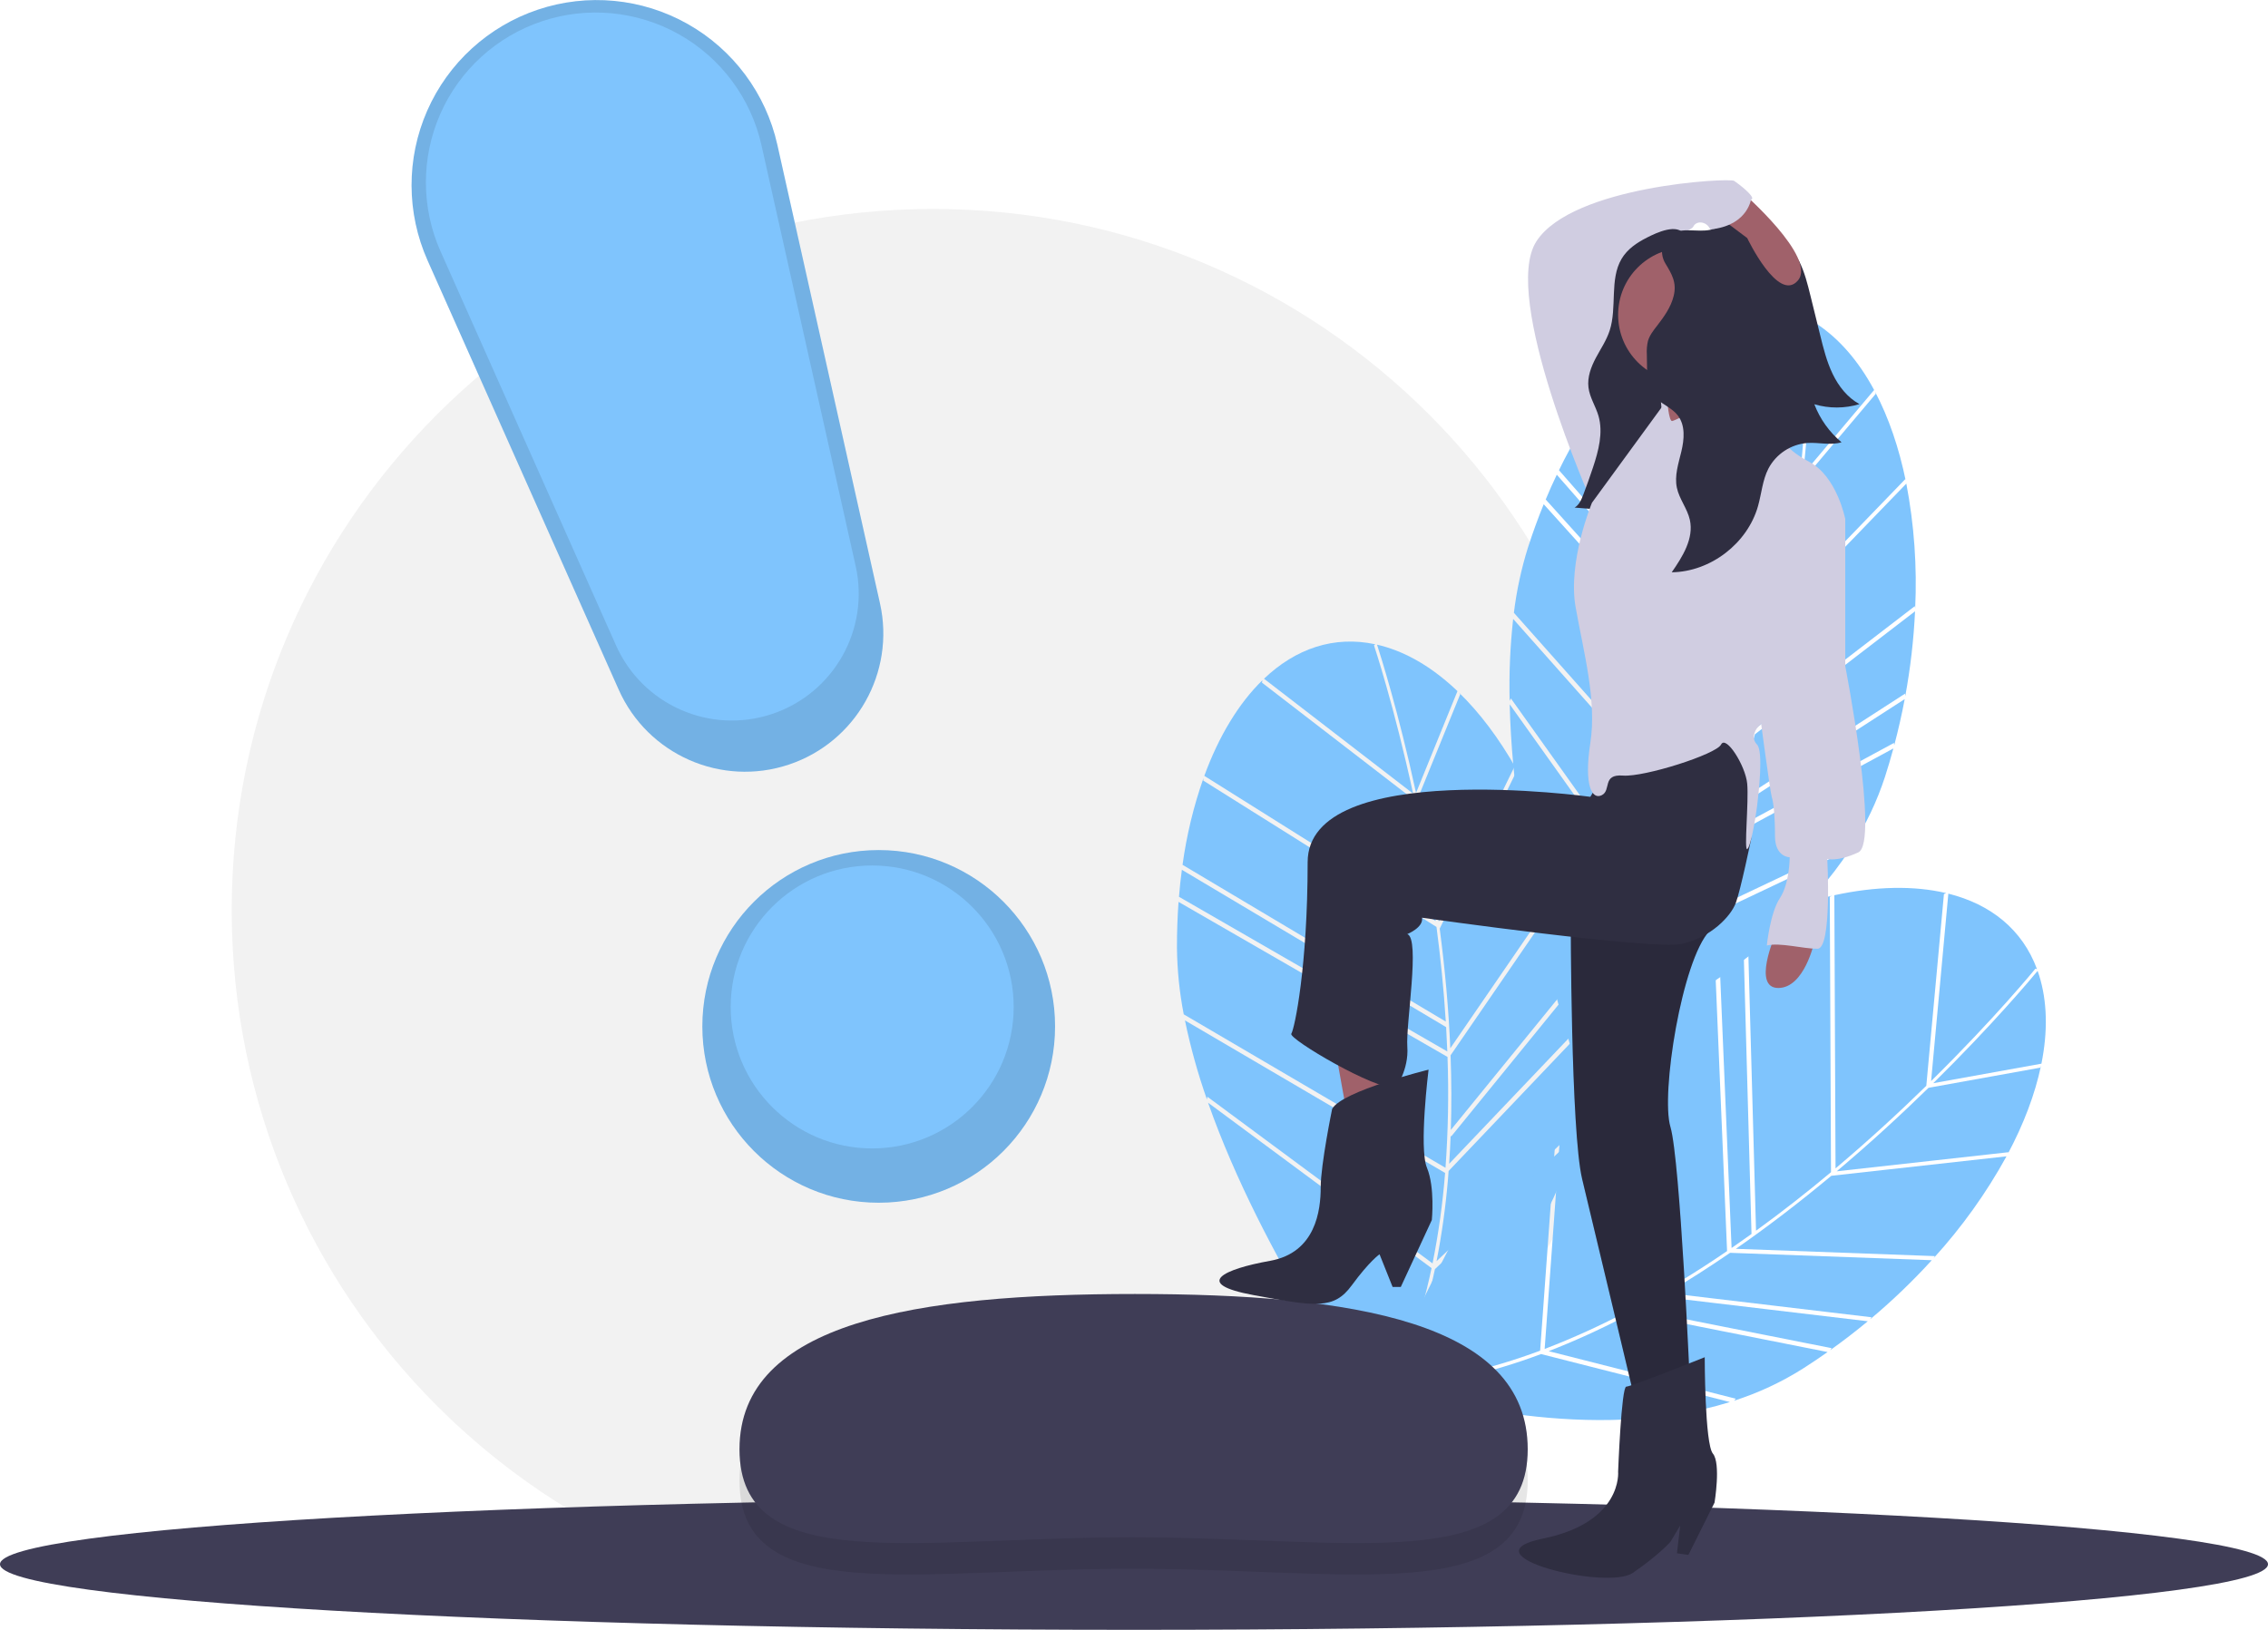
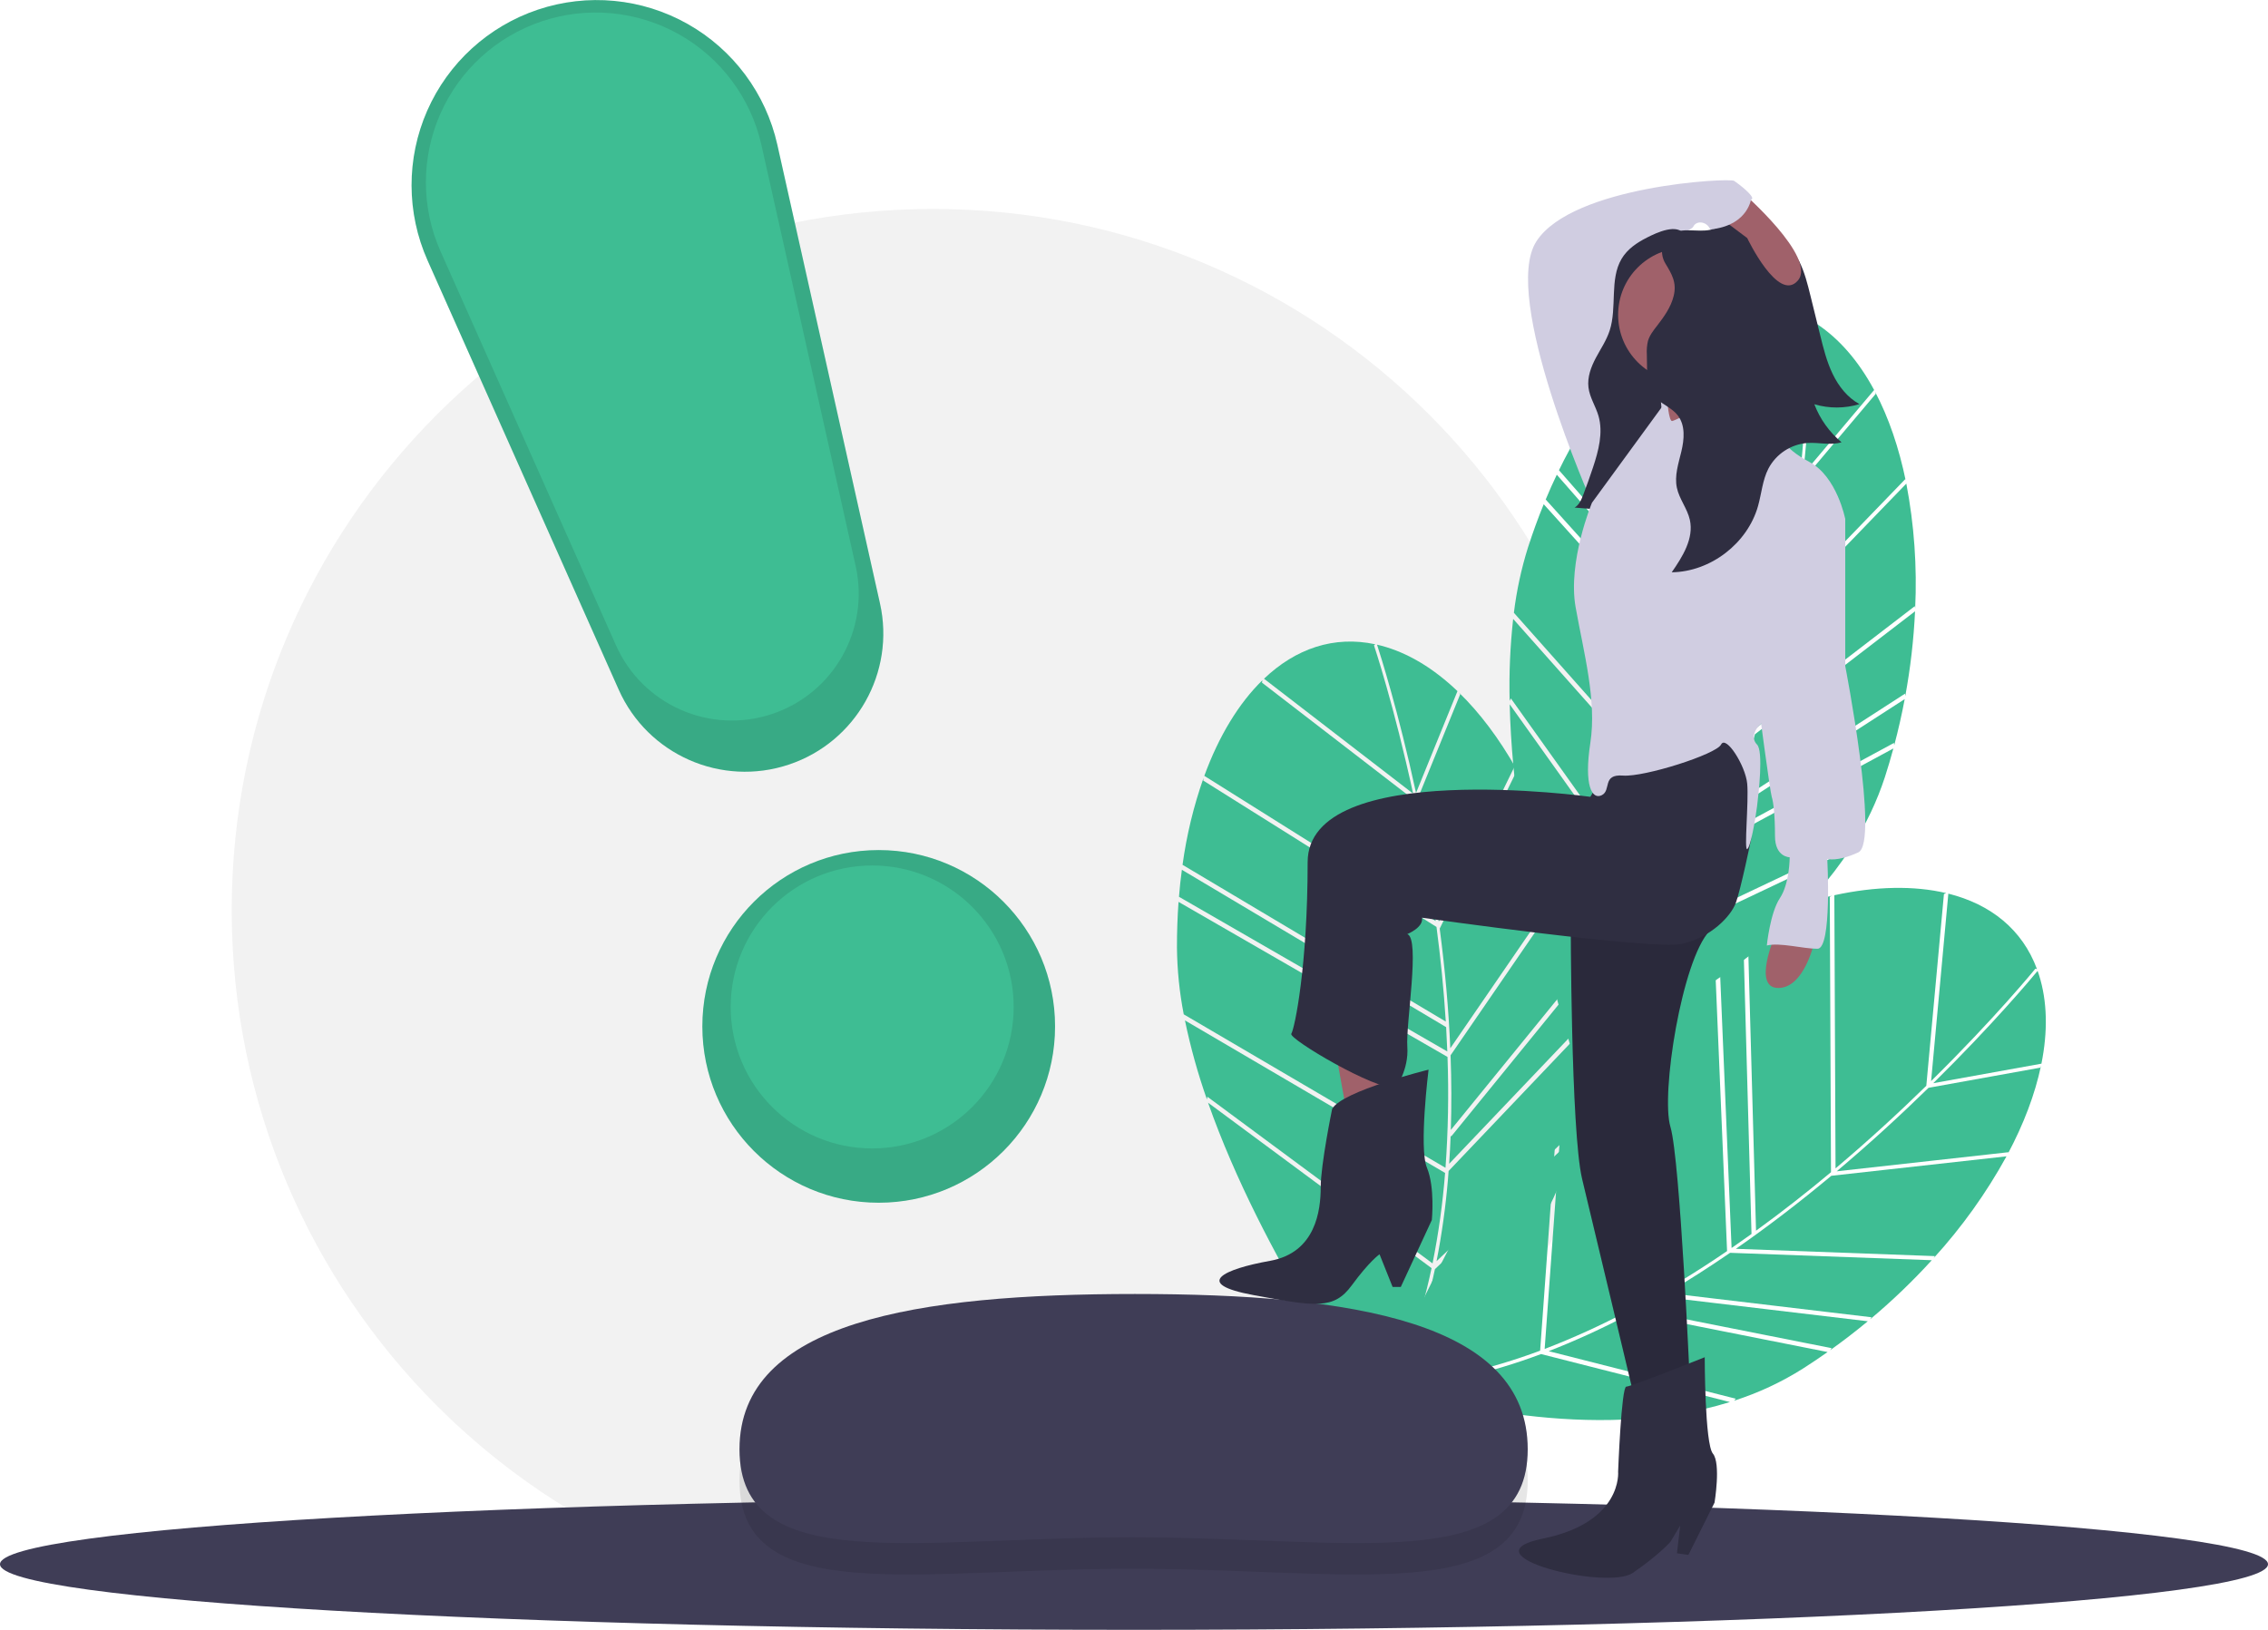
<svg xmlns="http://www.w3.org/2000/svg" id="a811ccc3-bd41-4105-81cf-f3cac7d18e76" data-name="Layer 1" width="1106" height="794.91" viewBox="0 0 1106 794.91">
  <circle cx="455" cy="443.91" r="342" fill="#f2f2f2" />
-   <path d="M961.713,244.625l-35.68,42.302c-1.925,18.22-4.655,38.58-8.525,59.939l58.621-60.646.274,1.059c-3.336-16.297-8.382-31.083-15.017-43.658Z" transform="translate(-47 -52.54523)" fill="#7fc4fd" />
-   <path d="M926.365,283.731l34.562-40.977c-7.544-14.024-17.097-25.226-28.512-32.577-.594-.382-1.192-.743-1.79-1.101C930.633,214.057,930.487,243.294,926.365,283.731Z" transform="translate(-47 -52.54523)" fill="#7fc4fd" />
-   <path d="M970.638,414.872l.074,1.227q3-11.279,5.128-22.587l-85.01,54.888-.056-.559q-2.412,6.568-4.958,12.891Z" transform="translate(-47 -52.54523)" fill="#7fc4fd" />
-   <path d="M980.768,348.18l.172,1.163a258.753,258.753,0,0,0-4.314-60.926l-59.738,61.801q-5.578,30.004-13.134,57.112Z" transform="translate(-47 -52.54523)" fill="#7fc4fd" />
-   <path d="M830.043,244.779a216.052,216.052,0,0,0-22.808,37.095l98.459,112.393c4.054-15.764,7.322-31.051,9.953-45.307L829.525,245.892Z" transform="translate(-47 -52.54523)" fill="#7fc4fd" />
-   <path d="M800.279,297.306l.501-1.127L901.889,408.359q1.632-5.762,3.123-11.461L806.19,284.09l.508-1.123Q803.344,289.89,800.279,297.306Z" transform="translate(-47 -52.54523)" fill="#7fc4fd" />
-   <path d="M975.991,390.862l.12,1.2a309.002,309.002,0,0,0,4.772-41.378l-78.055,59.951q-5.141,18.048-11.139,34.658Z" transform="translate(-47 -52.54523)" fill="#7fc4fd" />
-   <path d="M863.322,507.468c-13.228,23.023-28.217,42.486-44.818,58.159,18.362-7.406,92.339-40.033,130.678-98.873Z" transform="translate(-47 -52.54523)" fill="#7fc4fd" />
-   <path d="M784.898,354.407a298.924,298.924,0,0,0-1.721,39.978l.616-1.197,79.299,111.242a371.628,371.628,0,0,0,19.46-40.062Z" transform="translate(-47 -52.54523)" fill="#7fc4fd" />
-   <path d="M924.905,283.606c4.449-43.751,4.211-74.237,4.206-74.675l.756-.307c-17.853-10.349-37.581-9.989-56.797-.791Z" transform="translate(-47 -52.54523)" fill="#7fc4fd" />
-   <path d="M884.482,463.987c-.536,1.303-1.068,2.614-1.613,3.901a369.22,369.22,0,0,1-17.585,36.124l85.045-40.328.043,1.205a146.38,146.38,0,0,0,15.824-33.385q2.234-6.936,4.121-13.924Z" transform="translate(-47 -52.54523)" fill="#7fc4fd" />
-   <path d="M916.165,346.114c3.811-21.119,6.503-41.24,8.402-59.248l-53.024-77.511.559-1.058c-14.439,7.141-28.563,19.272-41.358,35.59Z" transform="translate(-47 -52.54523)" fill="#7fc4fd" />
-   <path d="M861.927,506.482,783.209,396.053c1.897,80.047,29.228,165.476,30.991,170.909C833.104,550.033,848.836,529.22,861.927,506.482Z" transform="translate(-47 -52.54523)" fill="#7fc4fd" />
-   <path d="M883.466,462.002l.081-.044a501.54,501.54,0,0,0,17.608-51.035l-101.358-112.457q-4.108,10.064-7.632,20.969a179.711,179.711,0,0,0-6.912,31.978Z" transform="translate(-47 -52.54523)" fill="#7fc4fd" />
-   <path d="M1041.922,573.271l-54.461,9.824c-13.104,12.805-28.193,26.745-44.796,40.727l83.83-9.32-.464.991c7.826-14.68,13.37-29.286,16.28-43.203Z" transform="translate(-47 -52.54523)" fill="#7fc4fd" />
-   <path d="M989.756,580.845l52.755-9.516c3.135-15.612,2.922-30.333-1.182-43.276-.214-.673-.444-1.333-.676-1.99C1037.482,529.905,1018.722,552.33,989.756,580.845Z" transform="translate(-47 -52.54523)" fill="#7fc4fd" />
-   <path d="M940.21,710.087l-.726.992q9.504-6.774,18.356-14.125L857.358,685.007l.314-.467q-6.047,3.52-12.041,6.766Z" transform="translate(-47 -52.54523)" fill="#7fc4fd" />
-   <path d="M990.549,665.182l-.609,1.006a258.753,258.753,0,0,0,35.537-49.676l-85.427,9.497q-23.433,19.551-46.543,35.61Z" transform="translate(-47 -52.54523)" fill="#7fc4fd" />
-   <path d="M940.414,489.409a216.052,216.052,0,0,0-41.226,14.022l4.146,149.363c13.177-9.556,25.444-19.245,36.563-28.547l-.592-134.311Z" transform="translate(-47 -52.54523)" fill="#7fc4fd" />
-   <path d="M883.987,510.88l1.104-.549,6.323,150.889q4.932-3.396,9.716-6.835l-4.161-149.914,1.107-.541Q891.078,507.124,883.987,510.88Z" transform="translate(-47 -52.54523)" fill="#7fc4fd" />
-   <path d="M959.647,695.008l-.673,1.001a309.003,309.003,0,0,0,30.067-28.826l-98.354-3.611q-15.471,10.621-30.684,19.589Z" transform="translate(-47 -52.54523)" fill="#7fc4fd" />
-   <path d="M798.498,712.955c-24.872,9.295-48.831,14.725-71.613,16.207,18.866,6.008,96.652,28.062,163.709,7.197Z" transform="translate(-47 -52.54523)" fill="#7fc4fd" />
-   <path d="M835.721,545.049a298.924,298.924,0,0,0-26.824,29.693l1.238-.529-9.877,136.256a371.63,371.63,0,0,0,40.54-18.444Z" transform="translate(-47 -52.54523)" fill="#7fc4fd" />
-   <path d="M988.71,579.817c31.332-30.859,50.593-54.491,50.868-54.831l.778.246c-7.149-19.358-22.573-31.663-43.24-36.835Z" transform="translate(-47 -52.54523)" fill="#7fc4fd" />
-   <path d="M842.528,692.962c-1.244.662-2.49,1.332-3.731,1.976a369.22,369.22,0,0,1-36.585,16.606l91.223,23.183-.736.955a146.38,146.38,0,0,0,33.48-15.62q6.145-3.918,12.055-8.095Z" transform="translate(-47 -52.54523)" fill="#7fc4fd" />
-   <path d="M942.111,622.386c16.405-13.835,31.312-27.615,44.261-40.274l8.6-93.518,1.106-.458c-15.676-3.71-34.291-3.375-54.553,1.032Z" transform="translate(-47 -52.54523)" fill="#7fc4fd" />
-   <path d="M798.052,711.306,807.857,576.047C758.263,638.909,724.825,722.137,722.717,727.446,748.075,726.465,773.467,720.469,798.052,711.306Z" transform="translate(-47 -52.54523)" fill="#7fc4fd" />
-   <path d="M843.011,690.786l.091.018a501.539,501.539,0,0,0,46.112-28.076l-6.338-151.261q-9.583,5.131-19.252,11.282a179.712,179.712,0,0,0-25.719,20.22Z" transform="translate(-47 -52.54523)" fill="#7fc4fd" />
-   <path d="M759.07,391.167,738.213,442.426c3.801,17.923,7.498,38.13,10.419,59.639L785.637,426.27l.588.923c-8.21-14.468-17.579-26.97-27.776-36.878Z" transform="translate(-47 -52.54523)" fill="#7fc4fd" />
-   <path d="M737.541,439.283l20.204-49.653c-11.509-11.005-24.057-18.706-37.186-22.169-.683-.18-1.363-.338-2.043-.494C720.064,371.702,728.962,399.552,737.541,439.283Z" transform="translate(-47 -52.54523)" fill="#7fc4fd" />
-   <path d="M820.181,550.319l.45,1.144q-.633-11.654-2.104-23.066l-63.882,78.476-.226-.515q-.264,6.992-.731,13.792Z" transform="translate(-47 -52.54523)" fill="#7fc4fd" />
-   <path d="M809.201,483.761l.523,1.053a258.752,258.752,0,0,0-22.935-56.609L749.079,505.445q3.97,30.258,5.163,58.375Z" transform="translate(-47 -52.54523)" fill="#7fc4fd" />
-   <path d="M633.896,432.012a216.053,216.053,0,0,0-10.226,42.328L752.048,550.796c-1.017-16.245-2.634-31.793-4.539-46.164L633.747,433.231Z" transform="translate(-47 -52.54523)" fill="#7fc4fd" />
-   <path d="M621.825,491.166l.128-1.227,130.833,75.435q-.229-5.984-.573-11.865l-128.852-76.738.136-1.225Q622.448,483.167,621.825,491.166Z" transform="translate(-47 -52.54523)" fill="#7fc4fd" />
-   <path d="M817.85,525.83l.485,1.104a309.003,309.003,0,0,0-8.252-40.827L754.381,567.248q.689,18.753.12,36.404Z" transform="translate(-47 -52.54523)" fill="#7fc4fd" />
-   <path d="M746.742,671.551c-5.464,25.984-13.703,49.127-24.647,69.164,15.174-12.719,75.443-66.615,93.717-134.423Z" transform="translate(-47 -52.54523)" fill="#7fc4fd" />
-   <path d="M624.847,550.225A298.926,298.926,0,0,0,635.568,588.777l.216-1.329,109.8,81.284a371.629,371.629,0,0,0,6.124-44.116Z" transform="translate(-47 -52.54523)" fill="#7fc4fd" />
-   <path d="M736.113,439.616c-9.292-42.984-18.942-71.903-19.082-72.318l.624-.525c-20.177-4.324-38.828,2.116-54.26,16.804Z" transform="translate(-47 -52.54523)" fill="#7fc4fd" />
-   <path d="M753.425,623.658c-.107,1.405-.208,2.816-.328,4.209a369.22,369.22,0,0,1-5.558,39.791l68.415-64.641.413,1.133a146.379,146.379,0,0,0,4.73-36.641q-.019-7.287-.385-14.515Z" transform="translate(-47 -52.54523)" fill="#7fc4fd" />
-   <path d="M747.122,501.765c-2.903-21.263-6.563-41.231-10.323-58.944l-74.386-57.326.205-1.179c-11.525,11.255-21.207,27.157-28.332,46.631Z" transform="translate(-47 -52.54523)" fill="#7fc4fd" />
-   <path d="M745.11,671.044,636.113,590.355c26.547,75.541,78.945,148.339,82.301,152.961C731.16,721.372,739.688,696.715,745.11,671.044Z" transform="translate(-47 -52.54523)" fill="#7fc4fd" />
-   <path d="M751.845,622.085l.064-.067a501.539,501.539,0,0,0,.971-53.979l-131.155-75.621q-.796,10.841-.777,22.301a179.71,179.71,0,0,0,3.311,32.548Z" transform="translate(-47 -52.54523)" fill="#7fc4fd" />
+   <path d="M961.713,244.625l-35.68,42.302c-1.925,18.22-4.655,38.58-8.525,59.939l58.621-60.646.274,1.059c-3.336-16.297-8.382-31.083-15.017-43.658Z" transform="translate(-47 -52.54523)" fill="#3ebd93" />
+   <path d="M926.365,283.731l34.562-40.977c-7.544-14.024-17.097-25.226-28.512-32.577-.594-.382-1.192-.743-1.79-1.101C930.633,214.057,930.487,243.294,926.365,283.731Z" transform="translate(-47 -52.54523)" fill="#3ebd93" />
+   <path d="M970.638,414.872l.074,1.227q3-11.279,5.128-22.587l-85.01,54.888-.056-.559q-2.412,6.568-4.958,12.891Z" transform="translate(-47 -52.54523)" fill="#3ebd93" />
+   <path d="M980.768,348.18l.172,1.163a258.753,258.753,0,0,0-4.314-60.926l-59.738,61.801q-5.578,30.004-13.134,57.112Z" transform="translate(-47 -52.54523)" fill="#3ebd93" />
+   <path d="M830.043,244.779a216.052,216.052,0,0,0-22.808,37.095l98.459,112.393c4.054-15.764,7.322-31.051,9.953-45.307L829.525,245.892Z" transform="translate(-47 -52.54523)" fill="#3ebd93" />
+   <path d="M800.279,297.306l.501-1.127L901.889,408.359q1.632-5.762,3.123-11.461L806.19,284.09l.508-1.123Q803.344,289.89,800.279,297.306Z" transform="translate(-47 -52.54523)" fill="#3ebd93" />
+   <path d="M975.991,390.862l.12,1.2a309.002,309.002,0,0,0,4.772-41.378l-78.055,59.951q-5.141,18.048-11.139,34.658Z" transform="translate(-47 -52.54523)" fill="#3ebd93" />
+   <path d="M863.322,507.468c-13.228,23.023-28.217,42.486-44.818,58.159,18.362-7.406,92.339-40.033,130.678-98.873Z" transform="translate(-47 -52.54523)" fill="#3ebd93" />
+   <path d="M784.898,354.407a298.924,298.924,0,0,0-1.721,39.978l.616-1.197,79.299,111.242a371.628,371.628,0,0,0,19.46-40.062Z" transform="translate(-47 -52.54523)" fill="#3ebd93" />
+   <path d="M924.905,283.606c4.449-43.751,4.211-74.237,4.206-74.675l.756-.307c-17.853-10.349-37.581-9.989-56.797-.791Z" transform="translate(-47 -52.54523)" fill="#3ebd93" />
+   <path d="M884.482,463.987c-.536,1.303-1.068,2.614-1.613,3.901a369.22,369.22,0,0,1-17.585,36.124l85.045-40.328.043,1.205a146.38,146.38,0,0,0,15.824-33.385q2.234-6.936,4.121-13.924Z" transform="translate(-47 -52.54523)" fill="#3ebd93" />
+   <path d="M916.165,346.114c3.811-21.119,6.503-41.24,8.402-59.248l-53.024-77.511.559-1.058c-14.439,7.141-28.563,19.272-41.358,35.59Z" transform="translate(-47 -52.54523)" fill="#3ebd93" />
+   <path d="M861.927,506.482,783.209,396.053c1.897,80.047,29.228,165.476,30.991,170.909C833.104,550.033,848.836,529.22,861.927,506.482Z" transform="translate(-47 -52.54523)" fill="#3ebd93" />
+   <path d="M883.466,462.002l.081-.044a501.54,501.54,0,0,0,17.608-51.035l-101.358-112.457q-4.108,10.064-7.632,20.969a179.711,179.711,0,0,0-6.912,31.978Z" transform="translate(-47 -52.54523)" fill="#3ebd93" />
+   <path d="M1041.922,573.271l-54.461,9.824c-13.104,12.805-28.193,26.745-44.796,40.727l83.83-9.32-.464.991c7.826-14.68,13.37-29.286,16.28-43.203Z" transform="translate(-47 -52.54523)" fill="#3ebd93" />
+   <path d="M989.756,580.845l52.755-9.516c3.135-15.612,2.922-30.333-1.182-43.276-.214-.673-.444-1.333-.676-1.99C1037.482,529.905,1018.722,552.33,989.756,580.845Z" transform="translate(-47 -52.54523)" fill="#3ebd93" />
+   <path d="M940.21,710.087l-.726.992q9.504-6.774,18.356-14.125L857.358,685.007l.314-.467q-6.047,3.52-12.041,6.766Z" transform="translate(-47 -52.54523)" fill="#3ebd93" />
+   <path d="M990.549,665.182l-.609,1.006a258.753,258.753,0,0,0,35.537-49.676l-85.427,9.497q-23.433,19.551-46.543,35.61Z" transform="translate(-47 -52.54523)" fill="#3ebd93" />
+   <path d="M940.414,489.409a216.052,216.052,0,0,0-41.226,14.022l4.146,149.363c13.177-9.556,25.444-19.245,36.563-28.547l-.592-134.311Z" transform="translate(-47 -52.54523)" fill="#3ebd93" />
+   <path d="M883.987,510.88l1.104-.549,6.323,150.889q4.932-3.396,9.716-6.835l-4.161-149.914,1.107-.541Q891.078,507.124,883.987,510.88Z" transform="translate(-47 -52.54523)" fill="#3ebd93" />
+   <path d="M959.647,695.008l-.673,1.001a309.003,309.003,0,0,0,30.067-28.826l-98.354-3.611q-15.471,10.621-30.684,19.589Z" transform="translate(-47 -52.54523)" fill="#3ebd93" />
+   <path d="M798.498,712.955c-24.872,9.295-48.831,14.725-71.613,16.207,18.866,6.008,96.652,28.062,163.709,7.197Z" transform="translate(-47 -52.54523)" fill="#3ebd93" />
+   <path d="M835.721,545.049a298.924,298.924,0,0,0-26.824,29.693l1.238-.529-9.877,136.256a371.63,371.63,0,0,0,40.54-18.444Z" transform="translate(-47 -52.54523)" fill="#3ebd93" />
+   <path d="M988.71,579.817c31.332-30.859,50.593-54.491,50.868-54.831l.778.246c-7.149-19.358-22.573-31.663-43.24-36.835Z" transform="translate(-47 -52.54523)" fill="#3ebd93" />
+   <path d="M842.528,692.962c-1.244.662-2.49,1.332-3.731,1.976a369.22,369.22,0,0,1-36.585,16.606l91.223,23.183-.736.955a146.38,146.38,0,0,0,33.48-15.62q6.145-3.918,12.055-8.095Z" transform="translate(-47 -52.54523)" fill="#3ebd93" />
+   <path d="M942.111,622.386c16.405-13.835,31.312-27.615,44.261-40.274l8.6-93.518,1.106-.458c-15.676-3.71-34.291-3.375-54.553,1.032Z" transform="translate(-47 -52.54523)" fill="#3ebd93" />
+   <path d="M798.052,711.306,807.857,576.047C758.263,638.909,724.825,722.137,722.717,727.446,748.075,726.465,773.467,720.469,798.052,711.306Z" transform="translate(-47 -52.54523)" fill="#3ebd93" />
+   <path d="M843.011,690.786l.091.018a501.539,501.539,0,0,0,46.112-28.076l-6.338-151.261q-9.583,5.131-19.252,11.282a179.712,179.712,0,0,0-25.719,20.22Z" transform="translate(-47 -52.54523)" fill="#3ebd93" />
+   <path d="M759.07,391.167,738.213,442.426c3.801,17.923,7.498,38.13,10.419,59.639L785.637,426.27l.588.923c-8.21-14.468-17.579-26.97-27.776-36.878Z" transform="translate(-47 -52.54523)" fill="#3ebd93" />
+   <path d="M737.541,439.283l20.204-49.653c-11.509-11.005-24.057-18.706-37.186-22.169-.683-.18-1.363-.338-2.043-.494C720.064,371.702,728.962,399.552,737.541,439.283Z" transform="translate(-47 -52.54523)" fill="#3ebd93" />
+   <path d="M820.181,550.319l.45,1.144q-.633-11.654-2.104-23.066l-63.882,78.476-.226-.515q-.264,6.992-.731,13.792Z" transform="translate(-47 -52.54523)" fill="#3ebd93" />
+   <path d="M809.201,483.761l.523,1.053a258.752,258.752,0,0,0-22.935-56.609L749.079,505.445q3.97,30.258,5.163,58.375Z" transform="translate(-47 -52.54523)" fill="#3ebd93" />
+   <path d="M633.896,432.012a216.053,216.053,0,0,0-10.226,42.328L752.048,550.796c-1.017-16.245-2.634-31.793-4.539-46.164L633.747,433.231Z" transform="translate(-47 -52.54523)" fill="#3ebd93" />
+   <path d="M621.825,491.166l.128-1.227,130.833,75.435q-.229-5.984-.573-11.865l-128.852-76.738.136-1.225Q622.448,483.167,621.825,491.166Z" transform="translate(-47 -52.54523)" fill="#3ebd93" />
+   <path d="M817.85,525.83l.485,1.104a309.003,309.003,0,0,0-8.252-40.827L754.381,567.248q.689,18.753.12,36.404Z" transform="translate(-47 -52.54523)" fill="#3ebd93" />
+   <path d="M746.742,671.551c-5.464,25.984-13.703,49.127-24.647,69.164,15.174-12.719,75.443-66.615,93.717-134.423Z" transform="translate(-47 -52.54523)" fill="#3ebd93" />
+   <path d="M624.847,550.225A298.926,298.926,0,0,0,635.568,588.777l.216-1.329,109.8,81.284a371.629,371.629,0,0,0,6.124-44.116Z" transform="translate(-47 -52.54523)" fill="#3ebd93" />
+   <path d="M736.113,439.616c-9.292-42.984-18.942-71.903-19.082-72.318l.624-.525c-20.177-4.324-38.828,2.116-54.26,16.804Z" transform="translate(-47 -52.54523)" fill="#3ebd93" />
+   <path d="M753.425,623.658c-.107,1.405-.208,2.816-.328,4.209a369.22,369.22,0,0,1-5.558,39.791l68.415-64.641.413,1.133a146.379,146.379,0,0,0,4.73-36.641q-.019-7.287-.385-14.515Z" transform="translate(-47 -52.54523)" fill="#3ebd93" />
+   <path d="M747.122,501.765c-2.903-21.263-6.563-41.231-10.323-58.944l-74.386-57.326.205-1.179c-11.525,11.255-21.207,27.157-28.332,46.631Z" transform="translate(-47 -52.54523)" fill="#3ebd93" />
+   <path d="M745.11,671.044,636.113,590.355c26.547,75.541,78.945,148.339,82.301,152.961C731.16,721.372,739.688,696.715,745.11,671.044Z" transform="translate(-47 -52.54523)" fill="#3ebd93" />
+   <path d="M751.845,622.085l.064-.067a501.539,501.539,0,0,0,.971-53.979l-131.155-75.621q-.796,10.841-.777,22.301a179.71,179.71,0,0,0,3.311,32.548Z" transform="translate(-47 -52.54523)" fill="#3ebd93" />
  <ellipse cx="553" cy="762.91" rx="553" ry="32" fill="#3f3d56" />
  <path d="M792,774.69c0,62.194-86.691,42.957-192.835,42.957S407.617,836.884,407.617,774.69s86.679-75.721,192.823-75.721S792,712.496,792,774.69Z" transform="translate(-47 -52.54523)" opacity="0.1" />
  <path d="M792,759.377c0,62.194-86.691,42.957-192.835,42.957S407.617,821.571,407.617,759.377s86.679-75.721,192.823-75.721S792,697.183,792,759.377Z" transform="translate(-47 -52.54523)" fill="#3f3d56" />
  <path d="M812.974,500.143s0,104.389,5.578,127.498,25.5,106.78,25.5,106.78l27.093-5.578s-4.781-110.764-9.562-126.701,5.578-81.28,19.125-95.624-6.375-23.109-6.375-23.109Z" transform="translate(-47 -52.54523)" fill="#2f2e41" />
  <path d="M812.974,500.143s0,104.389,5.578,127.498,25.5,106.78,25.5,106.78l27.093-5.578s-4.781-110.764-9.562-126.701,5.578-81.28,19.125-95.624-6.375-23.109-6.375-23.109Z" transform="translate(-47 -52.54523)" opacity="0.1" />
  <path d="M878.317,714.5s-35.859,14.344-38.249,14.344S836.083,770.28,836.083,770.28s2.391,24.703-36.656,32.671,31.078,25.5,43.828,16.734,18.328-15.14,18.328-15.14l4.781-7.969L864.77,810.123l5.578.797,12.75-25.5s3.187-19.125-.797-23.906S878.317,714.5,878.317,714.5Z" transform="translate(-47 -52.54523)" fill="#2f2e41" />
  <polygon points="651.225 512.144 656.803 543.222 683.1 540.831 678.319 518.519 651.225 512.144" fill="#a0616a" />
  <path d="M827.317,433.206l-4.781,7.969S684.679,422.05,684.679,473.05s-6.375,81.28-7.969,83.671,41.437,27.89,50.999,26.297c0,0,6.375-8.766,5.578-19.922s6.375-52.593,0-54.984c0,0,7.969-3.187,7.172-7.969,0,0,112.358,15.937,126.701,12.75s23.906-13.547,26.297-19.922,7.511-31.242,7.511-31.242l-1.136-42.069-12.75-15.14-19.125-2.391-29.484,18.328Z" transform="translate(-47 -52.54523)" fill="#2f2e41" />
  <path d="M912.582,508.909s-11.156,25.5,1.594,25.5,17.531-22.312,17.531-22.312Z" transform="translate(-47 -52.54523)" fill="#a0616a" />
  <path d="M827.317,302.521l-3.984-4.781s-44.624-100.405-27.093-127.498,94.03-31.078,96.421-29.484,9.562,7.172,8.766,8.766-16.734,5.578-11.156,15.14c0,0-7.969,2.391-9.562-.797s-6.375-3.984-7.969-.797-27.093,10.359-27.093,12.75-3.984,14.344-7.969,15.937.797,25.5,8.766,31.875,13.547,23.906,13.547,23.906l-3.984,35.859Z" transform="translate(-47 -52.54523)" fill="#d0cde1" />
  <path d="M850.122,168.43c-4.767,2.427-9.507,5.526-12.382,10.409-5.883,9.994-2.125,23.667-5.77,34.909-1.554,4.794-4.385,8.913-6.721,13.295s-4.242,9.391-3.63,14.442c.6,4.955,3.515,9.157,4.892,13.916,2.37,8.189-.005,17.067-2.681,25.138q-2.197,6.629-4.674,13.138c-.958,2.517-2.108,5.214-4.306,6.427l18.858,1.547c5.481.45,11.538.715,15.846-3.089a18.287,18.287,0,0,0,4.126-5.898c4.257-8.889,4.944-19.372,4.455-29.433s-2.063-20.06-1.977-30.135a30.629,30.629,0,0,1,1.321-9.774,55.157,55.157,0,0,1,3.542-7.17c4.298-8.288,6.074-17.855,7.787-27.235,1.175-6.433,3.05-15.751-.311-21.794C865.146,161.094,854.655,166.122,850.122,168.43Z" transform="translate(-47 -52.54523)" fill="#2f2e41" />
  <circle cx="821.754" cy="153.555" r="32.671" fill="#a0616a" />
  <path d="M856.005,233.99s5.18,20.32,1.992,30.679,43.429-13.945,43.429-13.945-14.344-19.125-14.344-25.5Z" transform="translate(-47 -52.54523)" fill="#a0616a" />
  <path d="M915.769,265.068s-10.359-7.969-10.359-11.953-7.172-12.75-7.172-12.75-34.265,17.531-35.859,17.531-2.391-10.359-2.391-10.359l-36.656,50.202s-11.953,28.687-7.969,50.999,10.359,45.421,7.172,66.14.797,27.89,5.578,25.5,0-10.359,10.359-9.562,45.421-10.359,47.812-15.14,11.953,10.359,12.75,19.125-1.594,32.671,0,31.875,3.984-14.344,4.781-20.718,3.187-27.093,0-30.281-.797-7.969,1.594-9.562S946.847,305.708,946.847,305.708s-3.984-20.718-17.531-27.89S915.769,265.068,915.769,265.068Z" transform="translate(-47 -52.54523)" fill="#d0cde1" />
  <path d="M934.097,292.161l12.75,13.547v71.718s16.734,86.061,6.375,90.843-15.14,3.187-15.14,3.187,2.391,43.828-4.781,43.828-18.328-3.187-24.703-1.594c0,0,1.594-15.937,6.375-23.109s4.781-19.922,4.781-19.922-7.172,0-7.172-10.359-.797-16.734-1.594-19.125-6.375-44.624-6.375-44.624Z" transform="translate(-47 -52.54523)" fill="#d0cde1" />
  <path d="M861.78,166.779c5.516-3.506,12.829-.852,19.236-2.144,6.964-1.405,12.768-7.478,19.864-7.132,5.902.288,10.563,4.942,14.385,9.448a66.656,66.656,0,0,1,9.166,13.126c2.618,5.254,4.042,11.007,5.447,16.706l4.713,19.118c1.597,6.481,3.214,13.016,6.115,19.027s7.222,11.538,13.088,14.721a38.507,38.507,0,0,1-22.017.071,45.156,45.156,0,0,0,13.255,18.535c-5.315,1.622-11.042-.013-16.587.339a23.542,23.542,0,0,0-19.075,12.503c-2.896,5.648-3.341,12.192-5.071,18.299-5.162,18.228-23.133,32.012-42.076,32.274,5.311-7.656,10.887-16.542,8.83-25.63-1.243-5.493-5.161-10.104-6.323-15.615-1.242-5.89.811-11.899,2.206-17.755s1.974-12.579-1.656-17.381c-3.849-5.091-11.572-6.773-14.054-12.653a18.044,18.044,0,0,1-.978-6.789l-.159-10.479a22.163,22.163,0,0,1,.552-6.544c.817-2.808,2.697-5.161,4.49-7.47,3.407-4.388,6.721-9.056,8.042-14.453,1.604-6.553-.885-10.618-4.077-15.922C856.335,176.391,856.99,169.824,861.78,166.779Z" transform="translate(-47 -52.54523)" fill="#2f2e41" />
  <path d="M896.645,146.335S933.3,178.21,923.738,189.366s-24.703-20.718-24.703-20.718l-15.937-11.953Z" transform="translate(-47 -52.54523)" fill="#a0616a" />
  <path d="M743.647,574.251s-42.234,10.359-47.015,19.125c0,0-5.578,27.093-5.578,38.249s-2.391,31.875-24.703,35.859-38.249,11.156-7.969,16.734,39.046,7.172,47.812-4.781,13.547-15.14,13.547-15.14l6.375,15.937H730.1l15.14-32.671s1.594-15.937-2.391-25.5S743.647,574.251,743.647,574.251Z" transform="translate(-47 -52.54523)" fill="#2f2e41" />
  <path d="M901.027,149.124s-1.218,12.75-18.539,15.14l-3.774-11.953,11.953-10.359Z" transform="translate(-47 -52.54523)" fill="#d0cde1" />
-   <circle cx="428.505" cy="500.599" r="86" fill="#7fc4fd" />
-   <path d="M431.765,425.424l-0,0a67.422,67.422,0,0,1-83.037-36.495L255.508,179.575A90.274,90.274,0,0,1,309.263,57.269l0-0a90.274,90.274,0,0,1,116.809,65.873l50.042,223.639A67.422,67.422,0,0,1,431.765,425.424Z" transform="translate(-47 -52.54523)" fill="#7fc4fd" />
+   <circle cx="428.505" cy="500.599" r="86" fill="#3ebd93" />
+   <path d="M431.765,425.424l-0,0a67.422,67.422,0,0,1-83.037-36.495L255.508,179.575A90.274,90.274,0,0,1,309.263,57.269l0-0a90.274,90.274,0,0,1,116.809,65.873l50.042,223.639A67.422,67.422,0,0,1,431.765,425.424Z" transform="translate(-47 -52.54523)" fill="#3ebd93" />
  <circle cx="428.505" cy="500.599" r="86" opacity="0.1" />
  <path d="M431.765,425.424l-0,0a67.422,67.422,0,0,1-83.037-36.495L255.508,179.575A90.274,90.274,0,0,1,309.263,57.269l0-0a90.274,90.274,0,0,1,116.809,65.873l50.042,223.639A67.422,67.422,0,0,1,431.765,425.424Z" transform="translate(-47 -52.54523)" opacity="0.1" />
-   <circle cx="425.325" cy="491.118" r="69" fill="#7fc4fd" />
-   <path d="M423.57,400.749l-0,0a61.861,61.861,0,0,1-76.189-33.485L261.85,175.177A82.829,82.829,0,0,1,311.171,62.957l0-0a82.829,82.829,0,0,1,107.176,60.44l45.915,205.195A61.861,61.861,0,0,1,423.57,400.749Z" transform="translate(-47 -52.54523)" fill="#7fc4fd" />
+   <circle cx="425.325" cy="491.118" r="69" fill="#3ebd93" />
+   <path d="M423.57,400.749l-0,0a61.861,61.861,0,0,1-76.189-33.485L261.85,175.177A82.829,82.829,0,0,1,311.171,62.957l0-0a82.829,82.829,0,0,1,107.176,60.44l45.915,205.195A61.861,61.861,0,0,1,423.57,400.749Z" transform="translate(-47 -52.54523)" fill="#3ebd93" />
</svg>
